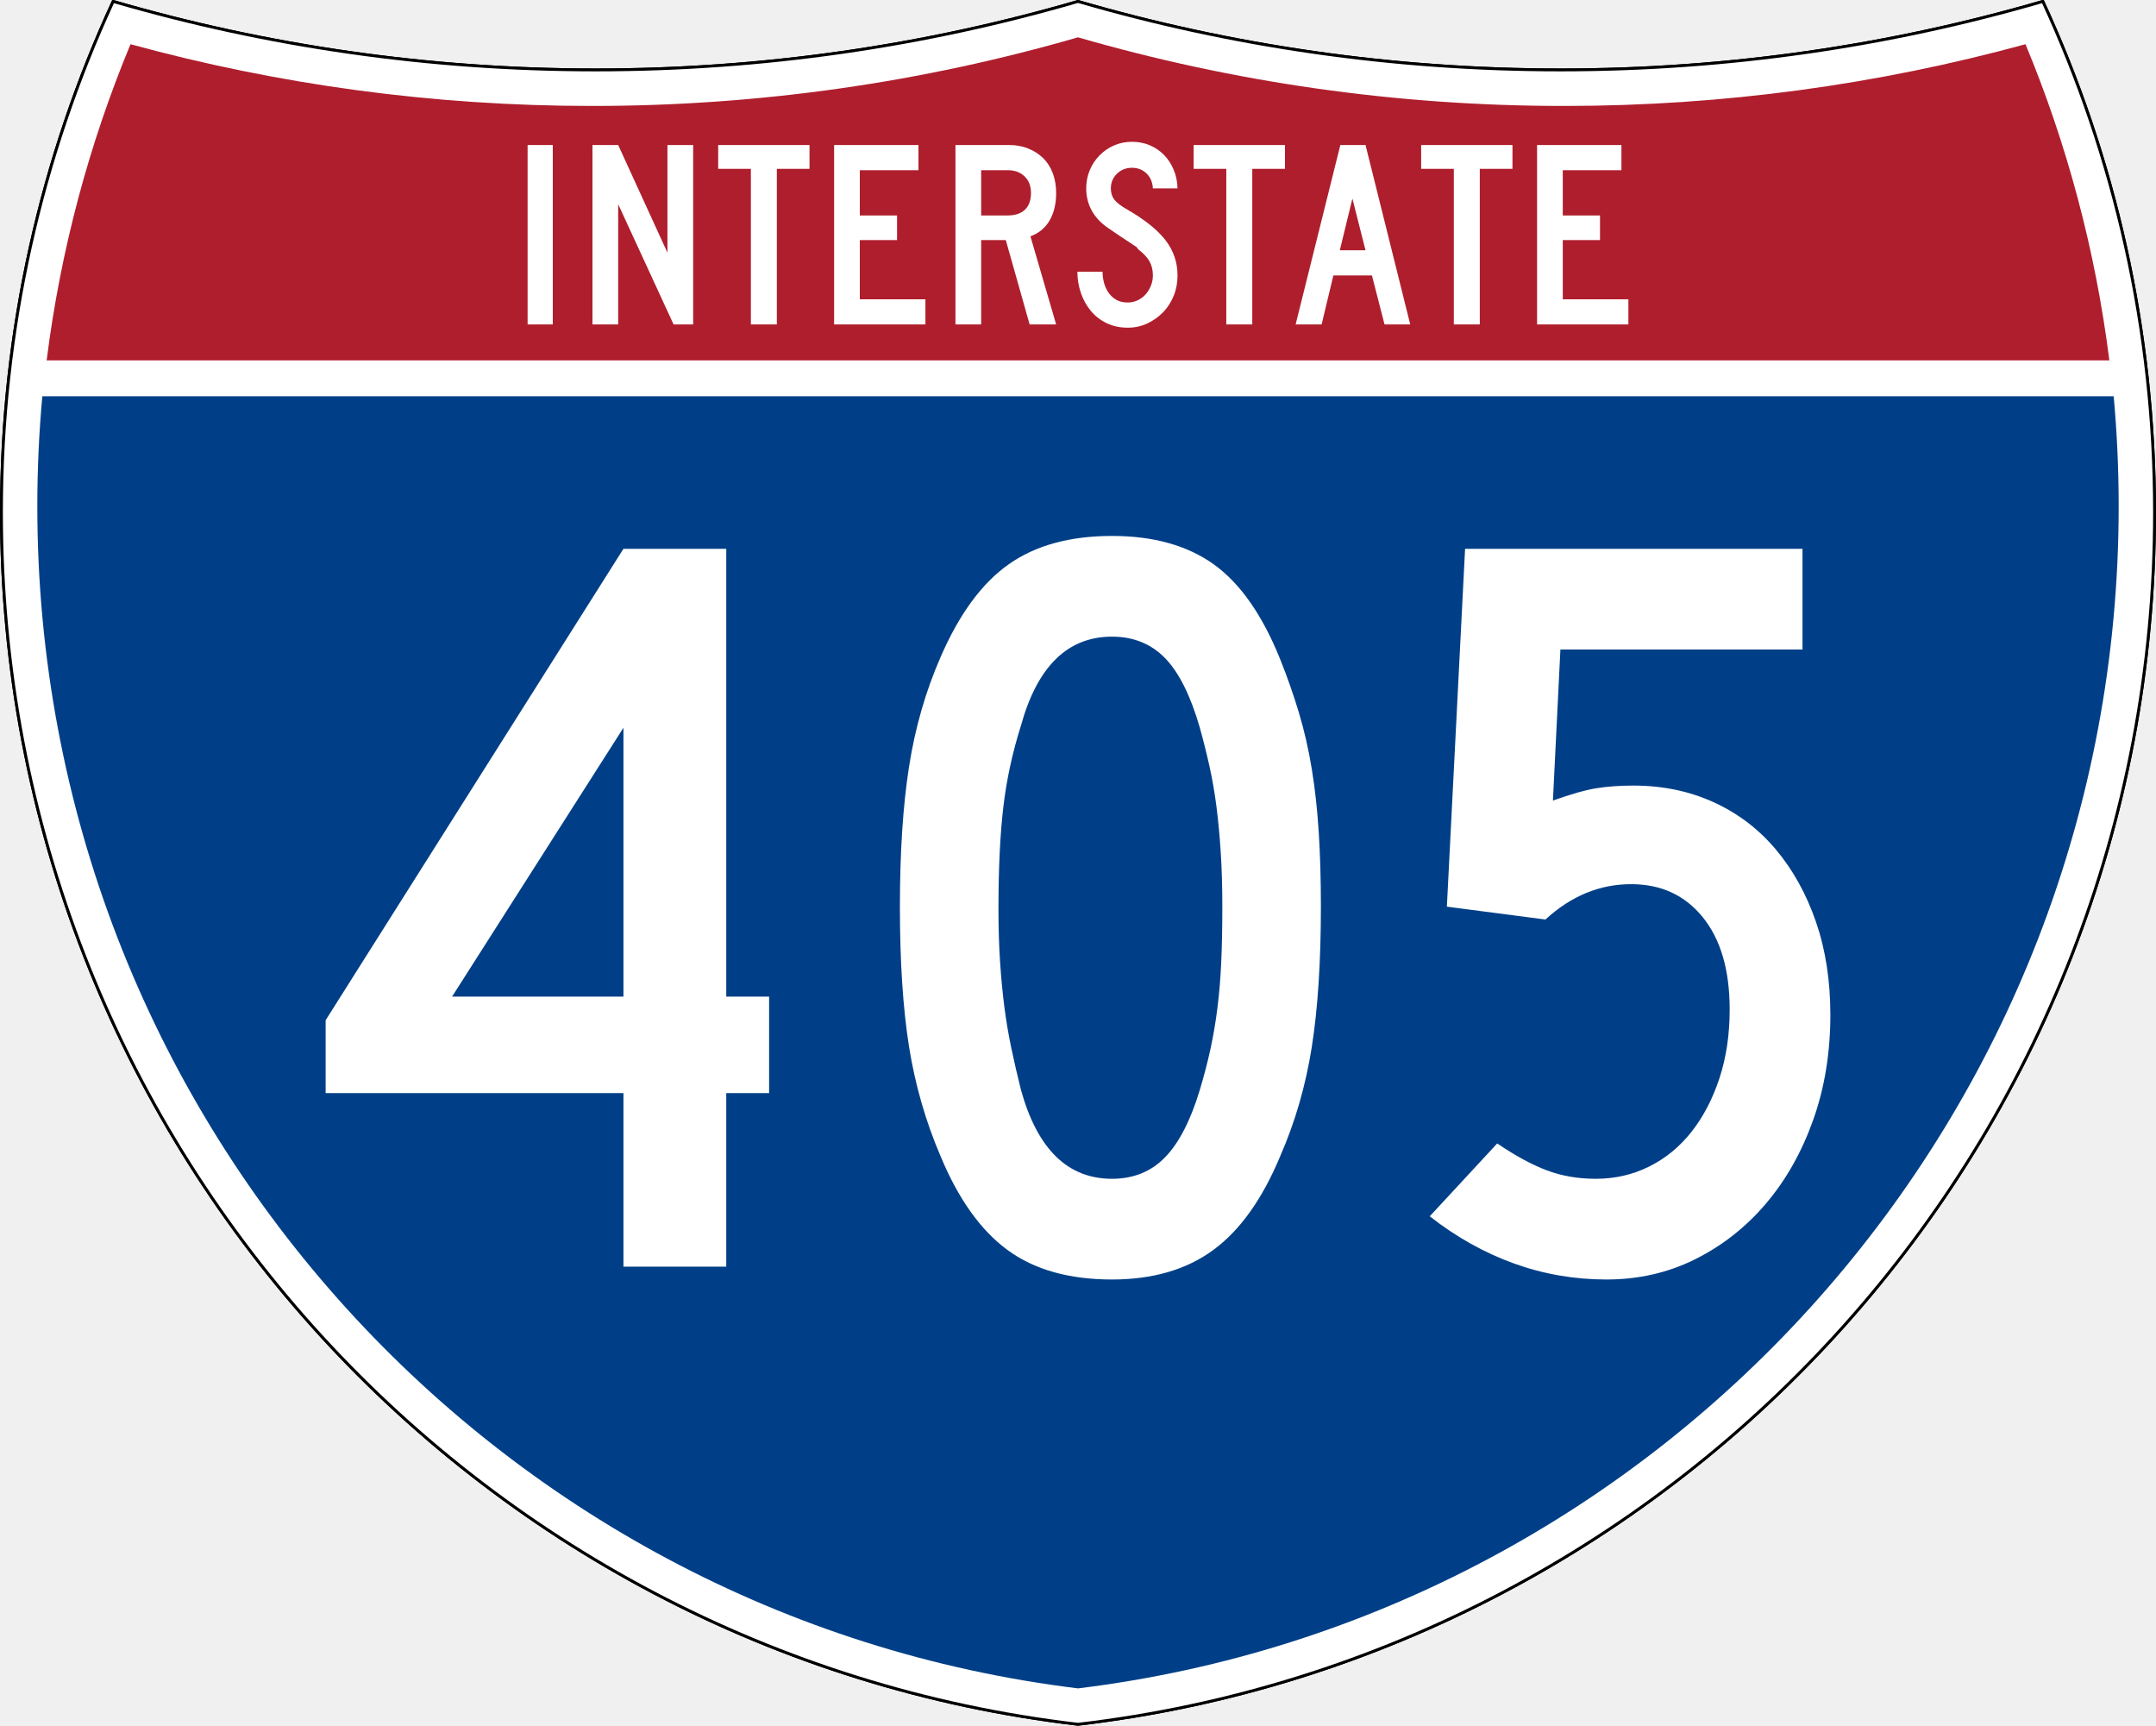
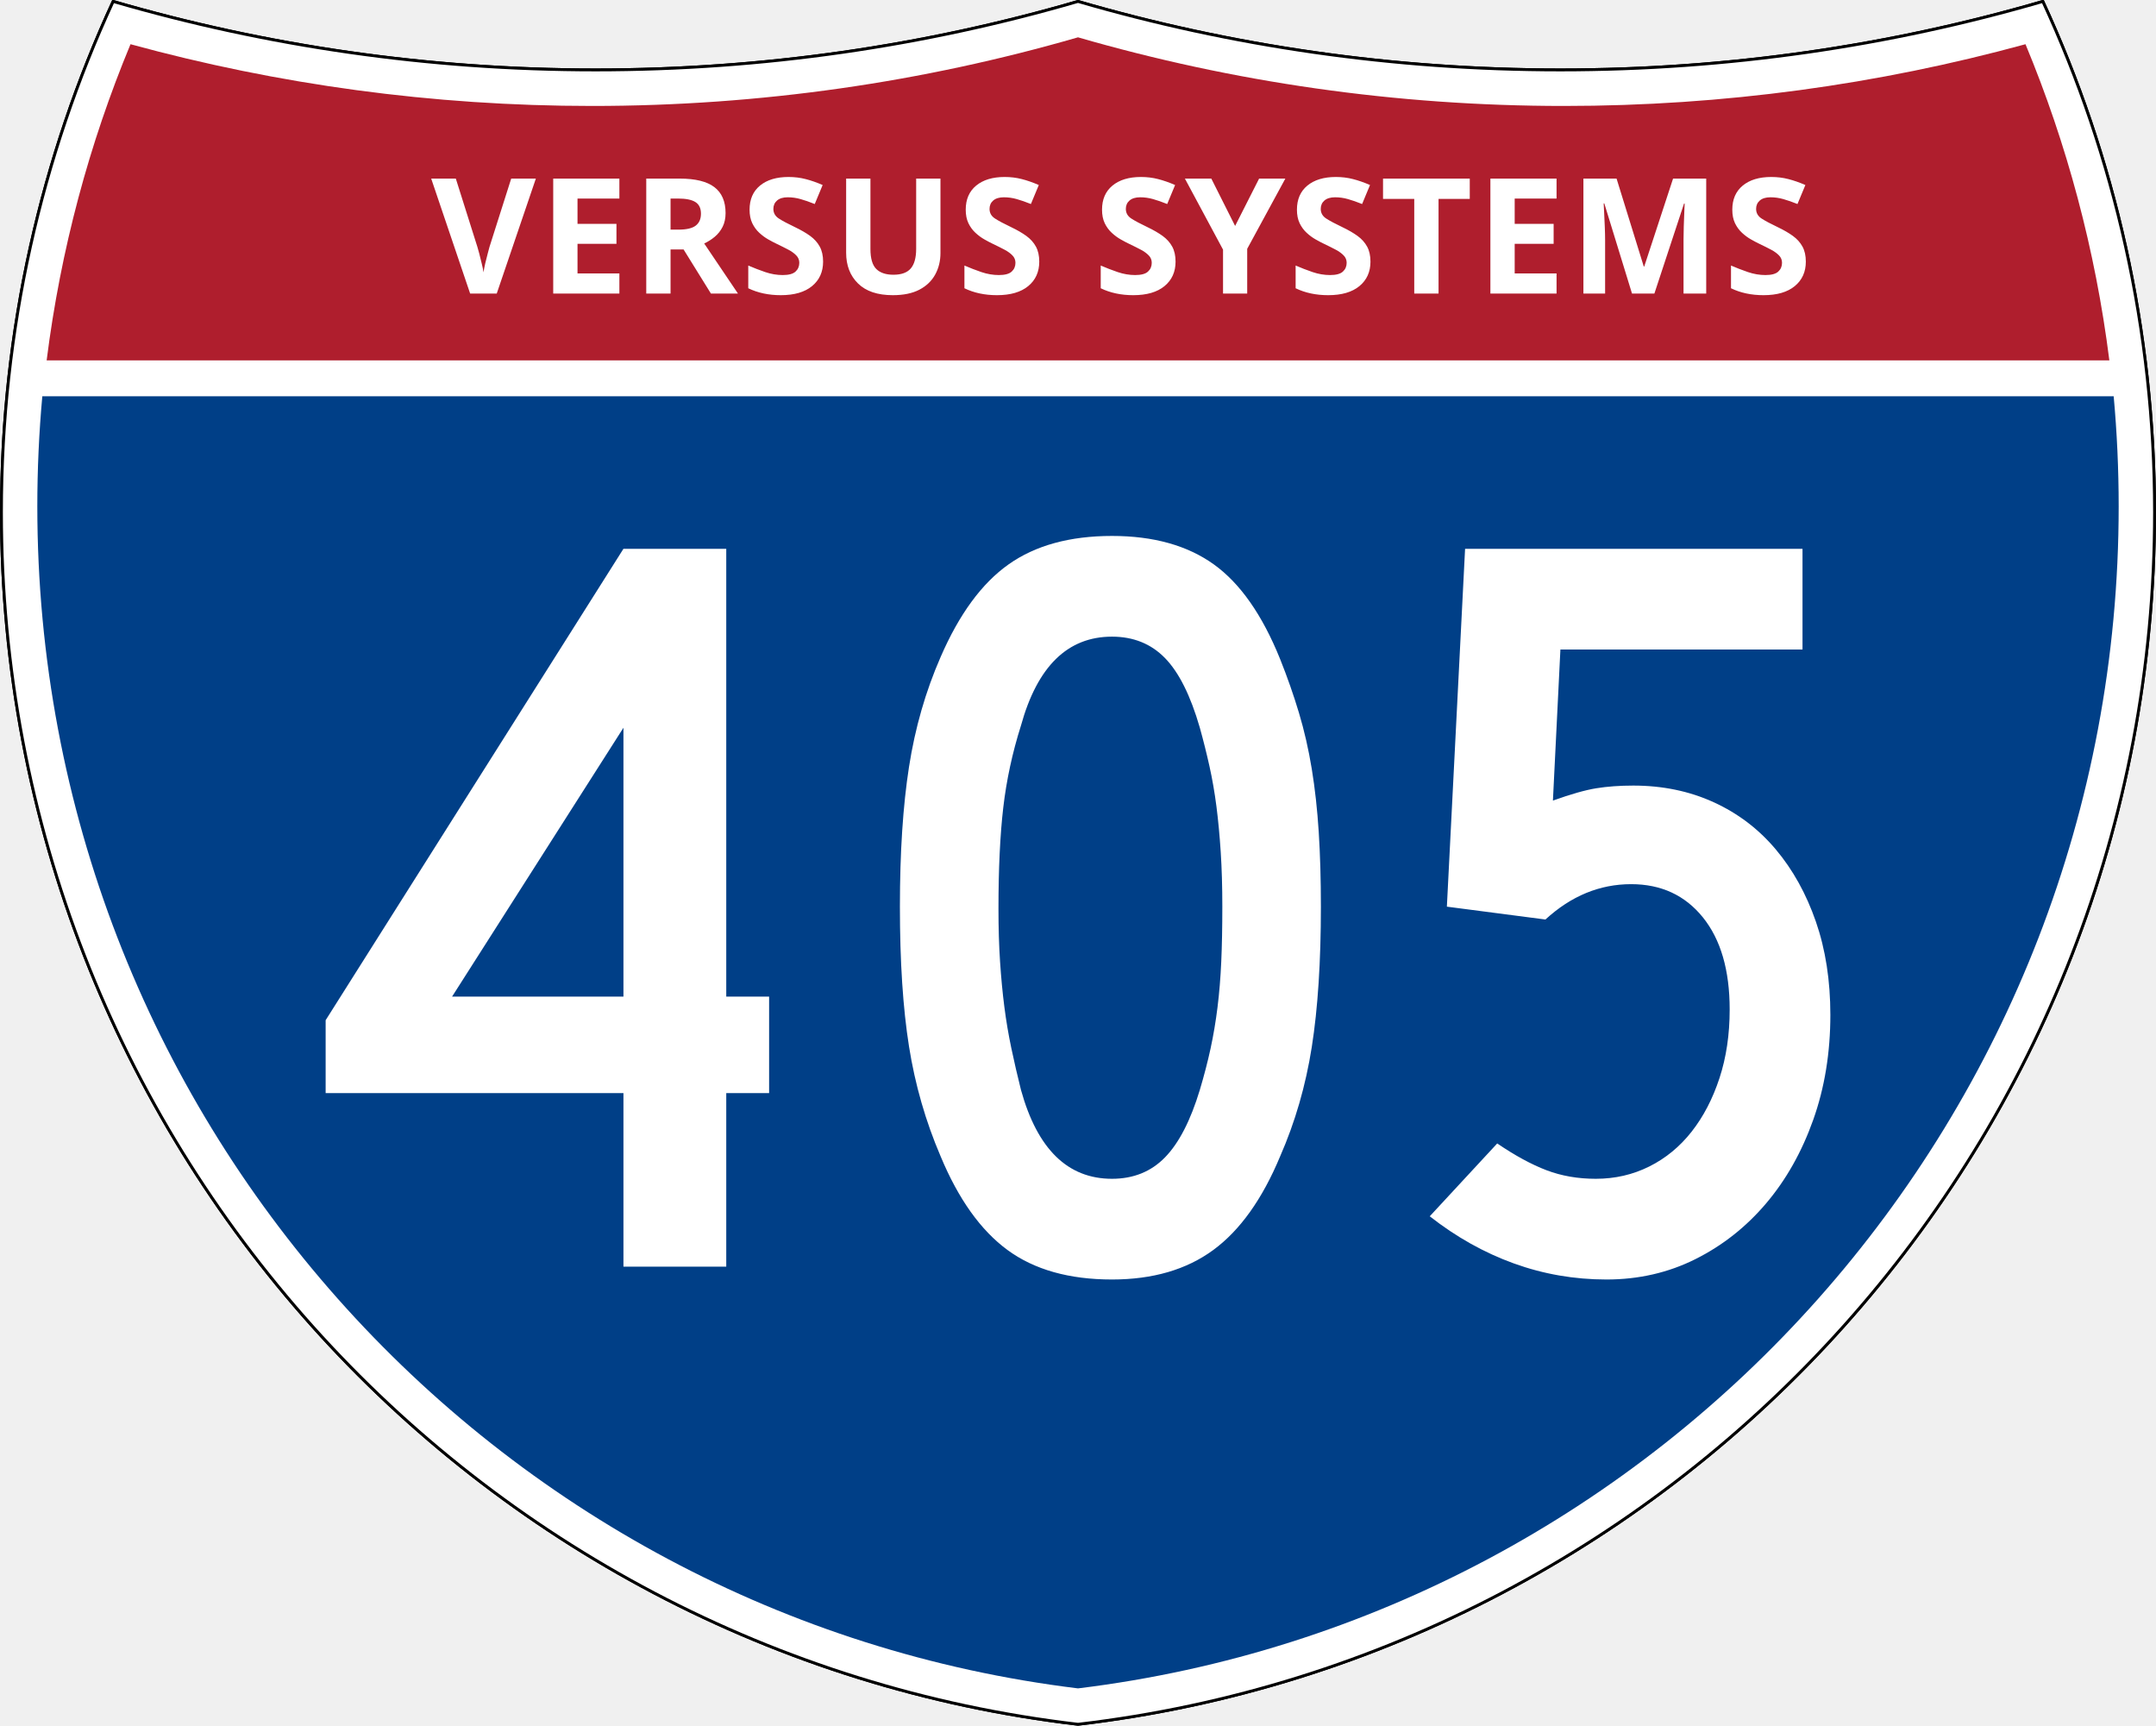
<svg xmlns="http://www.w3.org/2000/svg" version="1.0" width="751" height="601" viewBox="0 0 750 599.999" id="Layer_1" xml:space="preserve">
  <defs id="defs62">
- 	
- 	
- 	
- 	
- </defs>
+     <style>
+   .hey {
+     font-size: 56px;
+     font-weight: bold;
+     font-family: 'Trebuchet MS', Gadget, sans-serif;
+   }
+ </style>
+   </defs>
  <g transform="matrix(0.9986685,0,0,0.9986701,0.4993342,0.3989715)" id="g5" style="fill:#ffffff;fill-opacity:1;stroke:#000000;stroke-width:1;stroke-miterlimit:4;stroke-dasharray:none;stroke-opacity:1">
    <path id="path7" style="fill:#ffffff;fill-opacity:1;stroke:#000000;stroke-width:1;stroke-miterlimit:4;stroke-dasharray:none;stroke-opacity:1" d="M 38.915,0 C 92.236,15.525 148.625,23.85 206.958,23.85 C 265.291,23.85 321.679,15.525 375,0 C 428.32,15.525 484.709,23.85 543.042,23.85 C 601.375,23.85 657.764,15.525 711.084,0 C 736.064,54.121 750,114.388 750,177.909 C 750,395.718 586.16,575.254 375,599.999 C 163.839,575.254 0,395.718 0,177.909 C 0,114.388 13.935,54.121 38.915,0 z " />
    <path id="path9" style="fill:#ffffff;fill-opacity:1;stroke:#000000;stroke-width:1;stroke-linecap:round;stroke-linejoin:round;stroke-miterlimit:4;stroke-dasharray:none;stroke-opacity:1" d="M 38.915,0 C 92.236,15.525 148.625,23.85 206.958,23.85 C 265.291,23.85 321.679,15.525 375,0 C 428.32,15.525 484.709,23.85 543.042,23.85 C 601.375,23.85 657.764,15.525 711.084,0 C 736.064,54.121 750,114.388 750,177.909 C 750,395.718 586.16,575.254 375,599.999 C 163.839,575.254 0,395.718 0,177.909 C 0,114.388 13.935,54.121 38.915,0 z " />
  </g>
  <g transform="matrix(1.005603,0,0,1.010135,-2.101365,-3.701895)" id="g11" style="fill:#003f87;fill-opacity:1">
    <path id="path13" style="fill:#003f87;fill-opacity:1" d="M 15,177.909 C 15,165.127 15.585,152.482 16.729,139.999 L 733.271,139.999 C 734.415,152.482 735,165.127 735,177.909 C 735,387.423 577.855,560.229 375,584.891 C 172.145,560.229 15,387.423 15,177.909 z " />
  </g>
  <g transform="matrix(1.00604,0,0,1.027083,-2.264501,-3.152296)" id="g15" style="fill:#af1e2d;fill-opacity:1">
    <path id="path17" style="fill:#af1e2d;fill-opacity:1" d="M 47.378,17.943 C 98.27,31.578 151.766,38.849 206.96,38.849 C 265.221,38.849 321.589,30.748 375,15.611 C 428.411,30.748 484.779,38.849 543.04,38.849 C 598.234,38.849 651.73,31.579 702.621,17.943 C 716.883,51.567 726.785,87.489 731.617,124.999 L 18.382,124.999 C 23.215,87.489 33.116,51.567 47.378,17.943 z " />
  </g>
-   <path style="font-size:93.281px;font-style:normal;font-variant:normal;font-weight:normal;font-stretch:normal;text-align:center;line-height:125%;writing-mode:lr-tb;text-anchor:middle;fill:#ffffff;fill-opacity:1;font-family:Roadgeek 2005 Series C" d="M 183.538,112.749 L 183.538,50.333 L 192.294,50.333 L 192.294,112.749 L 183.538,112.749 z M 234.327,112.749 L 215.043,70.921 L 215.043,112.749 L 206.099,112.749 L 206.099,50.333 L 215.043,50.333 L 232.183,87.783 L 232.183,50.333 L 241.127,50.333 L 241.127,112.749 L 234.327,112.749 z M 270.235,58.626 L 270.235,112.749 L 261.201,112.749 L 261.201,58.626 L 249.835,58.626 L 249.835,50.333 L 281.601,50.333 L 281.601,58.626 L 270.235,58.626 z M 290.159,112.749 L 290.159,50.333 L 319.503,50.333 L 319.503,59.092 L 299.102,59.092 L 299.102,74.833 L 312.052,74.833 L 312.052,83.405 L 299.102,83.405 L 299.102,103.993 L 321.925,103.993 L 321.925,112.749 L 290.159,112.749 z M 358.175,112.749 L 349.883,83.405 L 341.314,83.405 L 341.314,112.749 L 332.37,112.749 L 332.37,50.333 L 351.003,50.333 C 353.425,50.333 355.645,50.737 357.664,51.544 C 359.682,52.351 361.421,53.47 362.881,54.899 C 364.34,56.328 365.458,58.082 366.234,60.162 C 367.01,62.242 367.398,64.525 367.398,67.009 C 367.398,70.736 366.653,73.903 365.162,76.512 C 363.671,79.121 361.435,80.983 358.454,82.1 L 367.398,112.749 L 358.175,112.749 z M 358.642,67.009 C 358.642,64.587 357.896,62.662 356.406,61.234 C 354.915,59.806 352.959,59.092 350.537,59.092 L 341.314,59.092 L 341.314,74.833 L 350.537,74.833 C 353.144,74.833 355.147,74.166 356.545,72.83 C 357.943,71.495 358.642,69.555 358.642,67.009 L 358.642,67.009 z M 409.624,95.7 C 409.624,98.247 409.174,100.623 408.273,102.827 C 407.373,105.032 406.131,106.941 404.548,108.556 C 402.964,110.171 401.132,111.459 399.051,112.422 C 396.97,113.385 394.718,113.866 392.296,113.866 C 389.563,113.866 387.11,113.339 384.937,112.283 C 382.764,111.227 380.933,109.799 379.442,107.999 C 377.951,106.198 376.802,104.118 375.995,101.757 C 375.188,99.396 374.784,96.944 374.784,94.398 L 383.54,94.398 C 383.54,95.702 383.711,96.99 384.052,98.263 C 384.393,99.536 384.921,100.685 385.635,101.71 C 386.35,102.735 387.25,103.558 388.337,104.179 C 389.424,104.8 390.744,105.11 392.296,105.11 C 393.477,105.11 394.611,104.862 395.698,104.365 C 396.785,103.869 397.716,103.186 398.492,102.316 C 399.268,101.446 399.889,100.436 400.354,99.288 C 400.82,98.139 401.052,96.944 401.052,95.7 C 401.052,93.9 400.68,92.301 399.935,90.904 C 399.19,89.507 397.886,88.094 396.023,86.665 C 395.712,86.355 395.588,86.184 395.651,86.152 C 395.713,86.121 395.527,85.95 395.092,85.641 C 394.657,85.331 393.741,84.725 392.343,83.824 C 390.945,82.923 388.663,81.386 385.496,79.214 C 382.951,77.474 381.041,75.44 379.767,73.11 C 378.494,70.781 377.857,68.22 377.857,65.426 C 377.857,63.19 378.261,61.093 379.068,59.137 C 379.875,57.182 381.009,55.458 382.468,53.968 C 383.928,52.477 385.62,51.312 387.546,50.474 C 389.471,49.635 391.551,49.216 393.786,49.216 C 396.022,49.216 398.088,49.619 399.982,50.427 C 401.876,51.234 403.522,52.352 404.919,53.781 C 406.316,55.21 407.433,56.919 408.272,58.906 C 409.111,60.893 409.561,63.066 409.624,65.426 L 401.052,65.426 C 400.929,63.252 400.184,61.513 398.818,60.209 C 397.451,58.905 395.774,58.253 393.786,58.253 C 391.737,58.253 389.999,58.937 388.571,60.303 C 387.142,61.67 386.428,63.377 386.428,65.426 C 386.428,66.978 386.832,68.282 387.64,69.338 C 388.447,70.394 389.999,71.573 392.296,72.877 C 398.321,76.355 402.715,79.895 405.479,83.497 C 408.242,87.099 409.624,91.167 409.624,95.7 L 409.624,95.7 z M 435.625,58.626 L 435.625,112.749 L 426.59,112.749 L 426.59,58.626 L 415.224,58.626 L 415.224,50.333 L 446.991,50.333 L 446.991,58.626 L 435.625,58.626 z M 481.632,112.749 L 477.254,95.7 L 463.838,95.7 L 459.742,112.749 L 450.704,112.749 L 466.26,50.333 L 475.019,50.333 L 490.576,112.749 L 481.632,112.749 z M 470.454,68.965 L 466.076,86.944 L 475.019,86.944 L 470.454,68.965 z M 514.772,58.626 L 514.772,112.749 L 505.737,112.749 L 505.737,58.626 L 494.371,58.626 L 494.371,50.333 L 526.138,50.333 L 526.138,58.626 L 514.772,58.626 z M 534.695,112.749 L 534.695,50.333 L 564.04,50.333 L 564.04,59.092 L 543.639,59.092 L 543.639,74.833 L 556.589,74.833 L 556.589,83.405 L 543.639,83.405 L 543.639,103.993 L 566.462,103.993 L 566.462,112.749 L 534.695,112.749 z " id="text7023" />
+   <text class="hey" font-weight="bold" xml:space="preserve" text-anchor="start" font-family="'Trebuchet MS', Gadget, sans-serif" letter-spacing="1" font-size="2" id="svg_28" y="102" x="150" stroke-opacity="null" stroke-width="0" stroke="null" fill="#ffffff">VERSUS SYSTEMS</text>
  <path style="font-size:373.127px;font-style:normal;font-variant:normal;font-weight:normal;font-stretch:normal;text-align:center;line-height:125%;writing-mode:lr-tb;text-anchor:middle;fill:#ffffff;fill-opacity:1;font-family:Roadgeek 2005 Series C" d="M 252.64,380.076 L 252.64,440.437 L 216.876,440.437 L 216.876,380.076 L 113.279,380.076 L 113.279,354.728 L 216.876,190.77 L 252.64,190.77 L 252.64,346.529 L 267.548,346.529 L 267.548,380.076 L 252.64,380.076 z M 216.876,253.008 L 157.254,346.529 L 216.876,346.529 L 216.876,253.008 z M 459.493,315.234 C 459.492,334.361 458.437,350.632 456.325,364.047 C 454.214,377.462 450.547,390.132 445.323,402.057 C 439.114,416.962 431.353,427.83 422.04,434.66 C 412.726,441.491 400.988,444.906 386.827,444.906 C 371.922,444.906 359.811,441.491 350.494,434.66 C 341.177,427.83 333.414,416.962 327.205,402.057 C 321.989,389.882 318.325,377.149 316.214,363.86 C 314.103,350.57 313.047,334.361 313.047,315.234 C 313.047,296.357 314.103,280.148 316.214,266.608 C 318.325,253.068 321.989,240.336 327.205,228.41 C 333.664,213.506 341.552,202.762 350.869,196.177 C 360.187,189.593 372.172,186.301 386.827,186.301 C 401.231,186.301 413.029,189.593 422.222,196.177 C 431.414,202.762 439.114,213.756 445.323,229.161 C 447.81,235.37 449.986,241.579 451.851,247.788 C 453.715,253.997 455.207,260.517 456.325,267.347 C 457.444,274.178 458.251,281.507 458.748,289.335 C 459.244,297.162 459.492,305.795 459.493,315.234 L 459.493,315.234 z M 425.207,315.234 C 425.206,308.274 425.021,301.938 424.649,296.226 C 424.278,290.514 423.781,285.235 423.16,280.391 C 422.538,275.547 421.731,270.89 420.738,266.421 C 419.744,261.952 418.626,257.481 417.383,253.008 C 414.153,241.826 410.116,233.75 405.272,228.78 C 400.427,223.811 394.279,221.326 386.827,221.326 C 371.422,221.326 360.865,231.636 355.157,252.257 C 352.169,261.696 350.119,271.197 349.004,280.76 C 347.89,290.324 347.333,302.062 347.333,315.973 C 347.333,322.683 347.518,328.833 347.89,334.424 C 348.261,340.015 348.758,345.233 349.38,350.077 C 350.001,354.921 350.809,359.703 351.802,364.422 C 352.795,369.142 353.913,373.984 355.157,378.95 C 360.865,399.571 371.422,409.881 386.827,409.881 C 394.279,409.881 400.427,407.396 405.272,402.427 C 410.116,397.457 414.153,389.632 417.383,378.95 C 418.869,373.984 420.11,369.204 421.107,364.61 C 422.104,360.016 422.911,355.234 423.529,350.265 C 424.147,345.295 424.581,340.015 424.831,334.424 C 425.081,328.833 425.206,322.436 425.207,315.234 L 425.207,315.234 z M 636.722,352.874 C 636.721,366.035 634.733,378.205 630.757,389.384 C 626.781,400.562 621.315,410.251 614.359,418.45 C 607.403,426.649 599.206,433.108 589.767,437.827 C 580.329,442.547 570.018,444.906 558.836,444.906 C 547.662,444.906 536.919,443.043 526.609,439.317 C 516.298,435.591 506.549,430.127 497.36,422.925 L 520.832,397.588 C 527.041,401.811 532.755,404.915 537.975,406.902 C 543.194,408.888 548.909,409.881 555.118,409.881 C 561.819,409.881 568.028,408.452 573.745,405.594 C 579.461,402.736 584.368,398.699 588.465,393.483 C 592.563,388.267 595.793,382.058 598.154,374.856 C 600.516,367.654 601.696,359.705 601.696,351.009 C 601.696,337.341 598.59,326.657 592.377,318.958 C 586.164,311.26 577.842,307.41 567.411,307.41 C 556.478,307.41 546.543,311.508 537.605,319.703 L 503.319,315.234 L 509.653,190.77 L 627.033,190.77 L 627.033,225.806 L 542.813,225.806 L 540.209,278.344 C 546.418,276.108 551.448,274.679 555.3,274.057 C 559.151,273.435 563.438,273.124 568.161,273.124 C 578.343,273.124 587.656,275.05 596.102,278.901 C 604.547,282.752 611.751,288.218 617.714,295.299 C 623.676,302.38 628.335,310.765 631.69,320.454 C 635.044,330.142 636.721,340.949 636.722,352.874 L 636.722,352.874 z " id="text7029" />
</svg>
